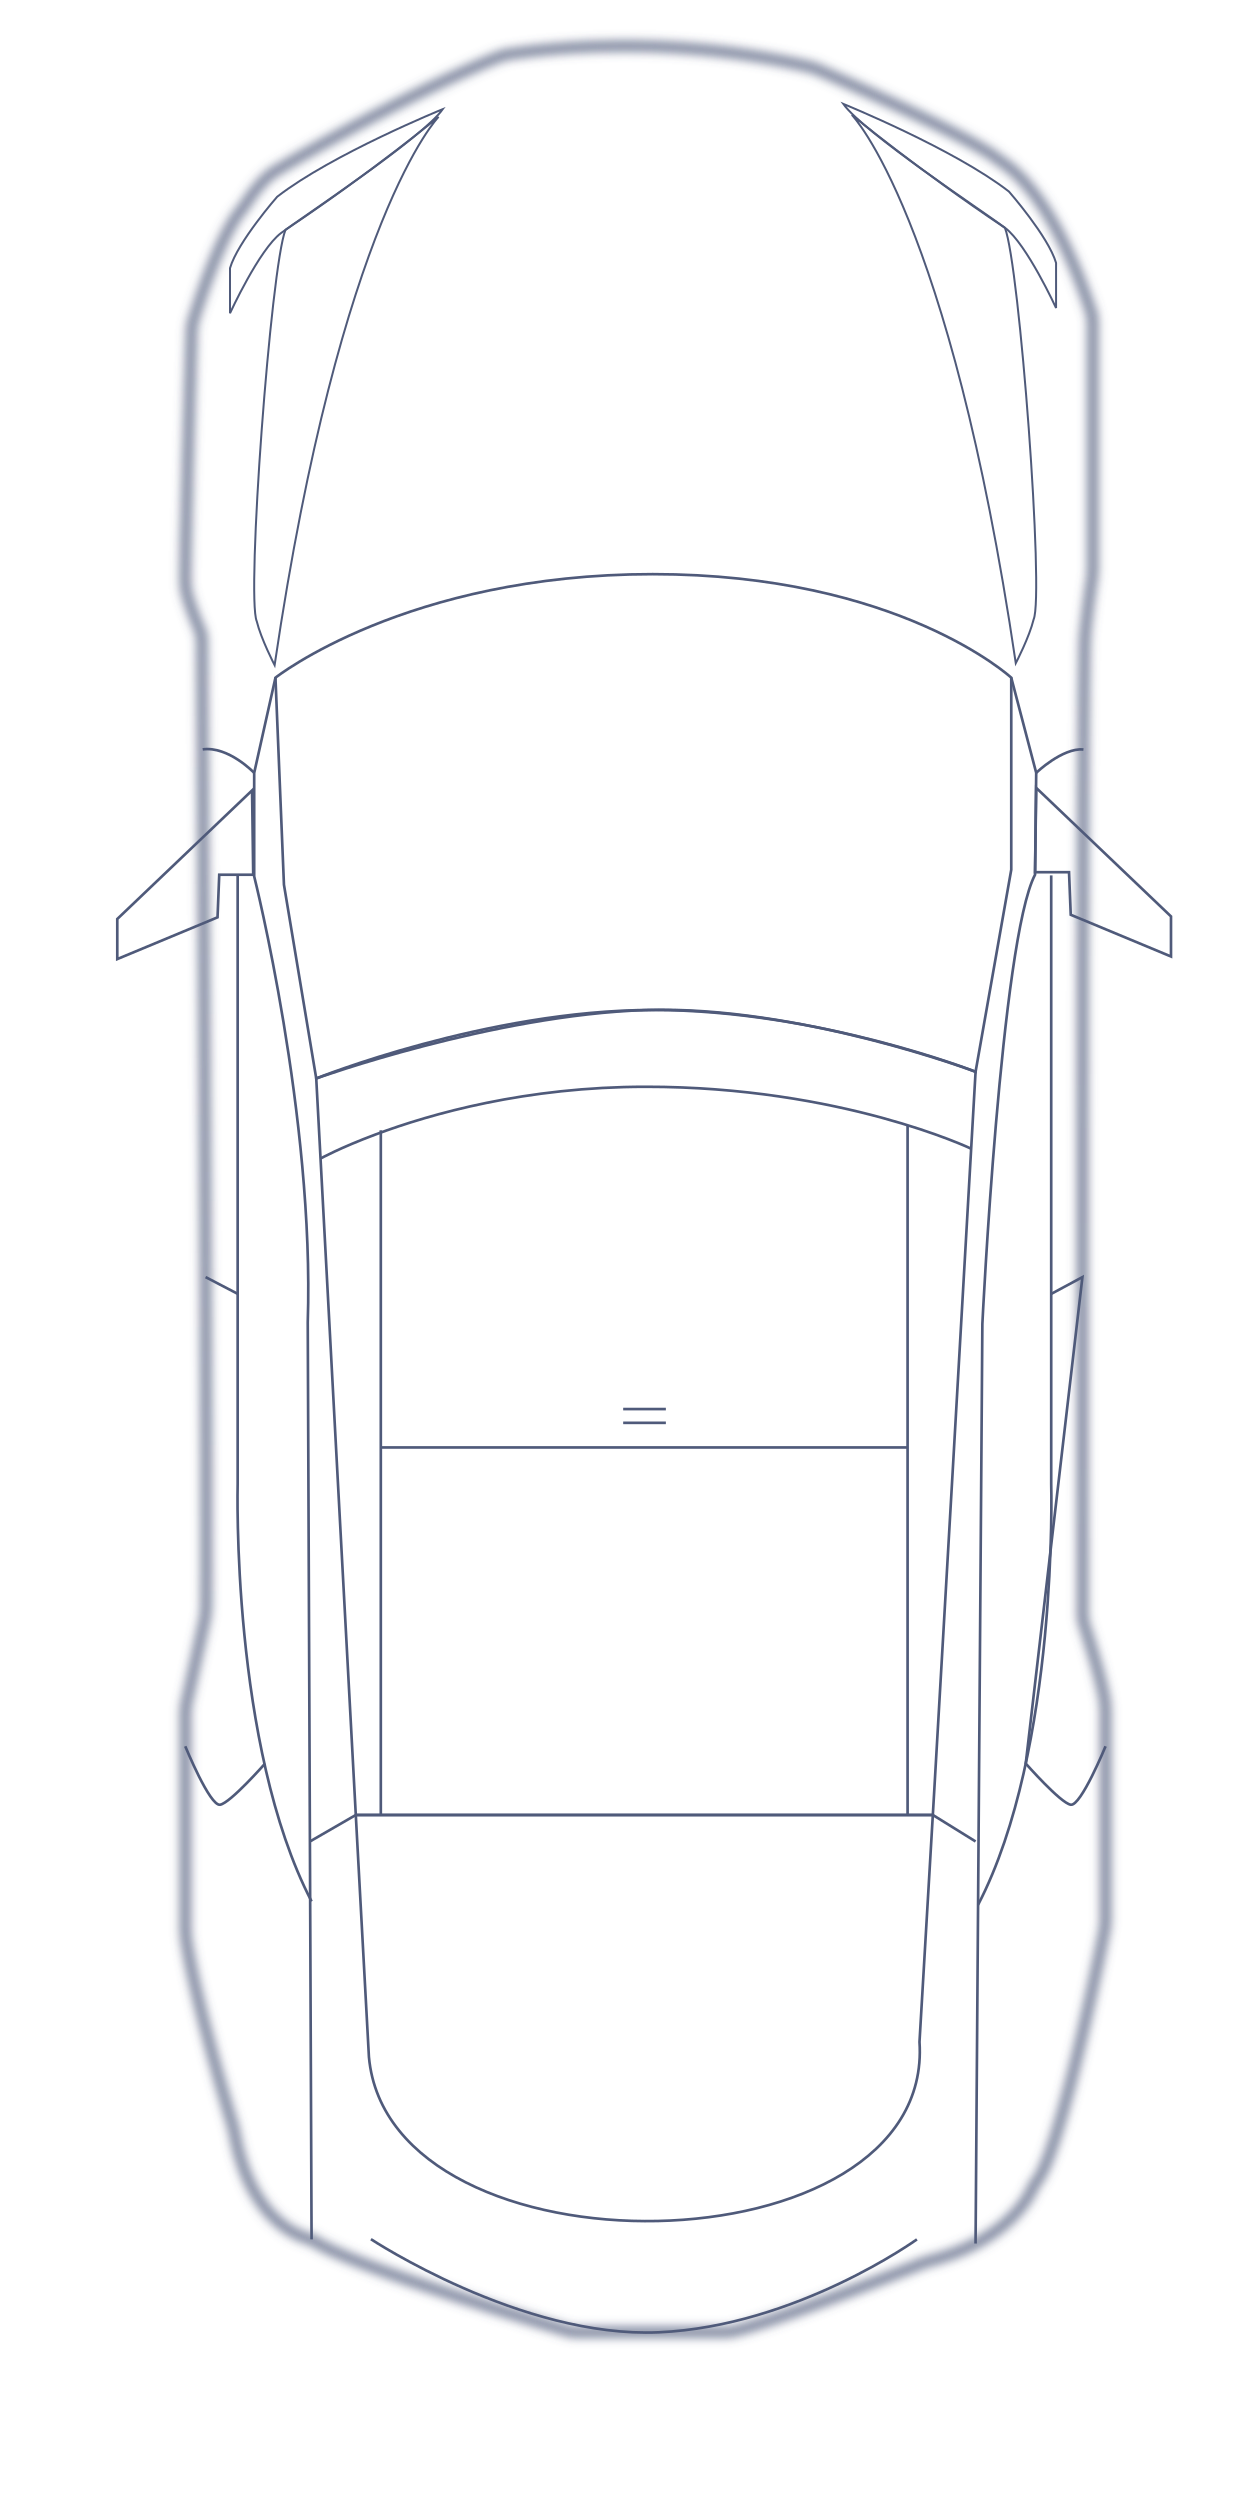
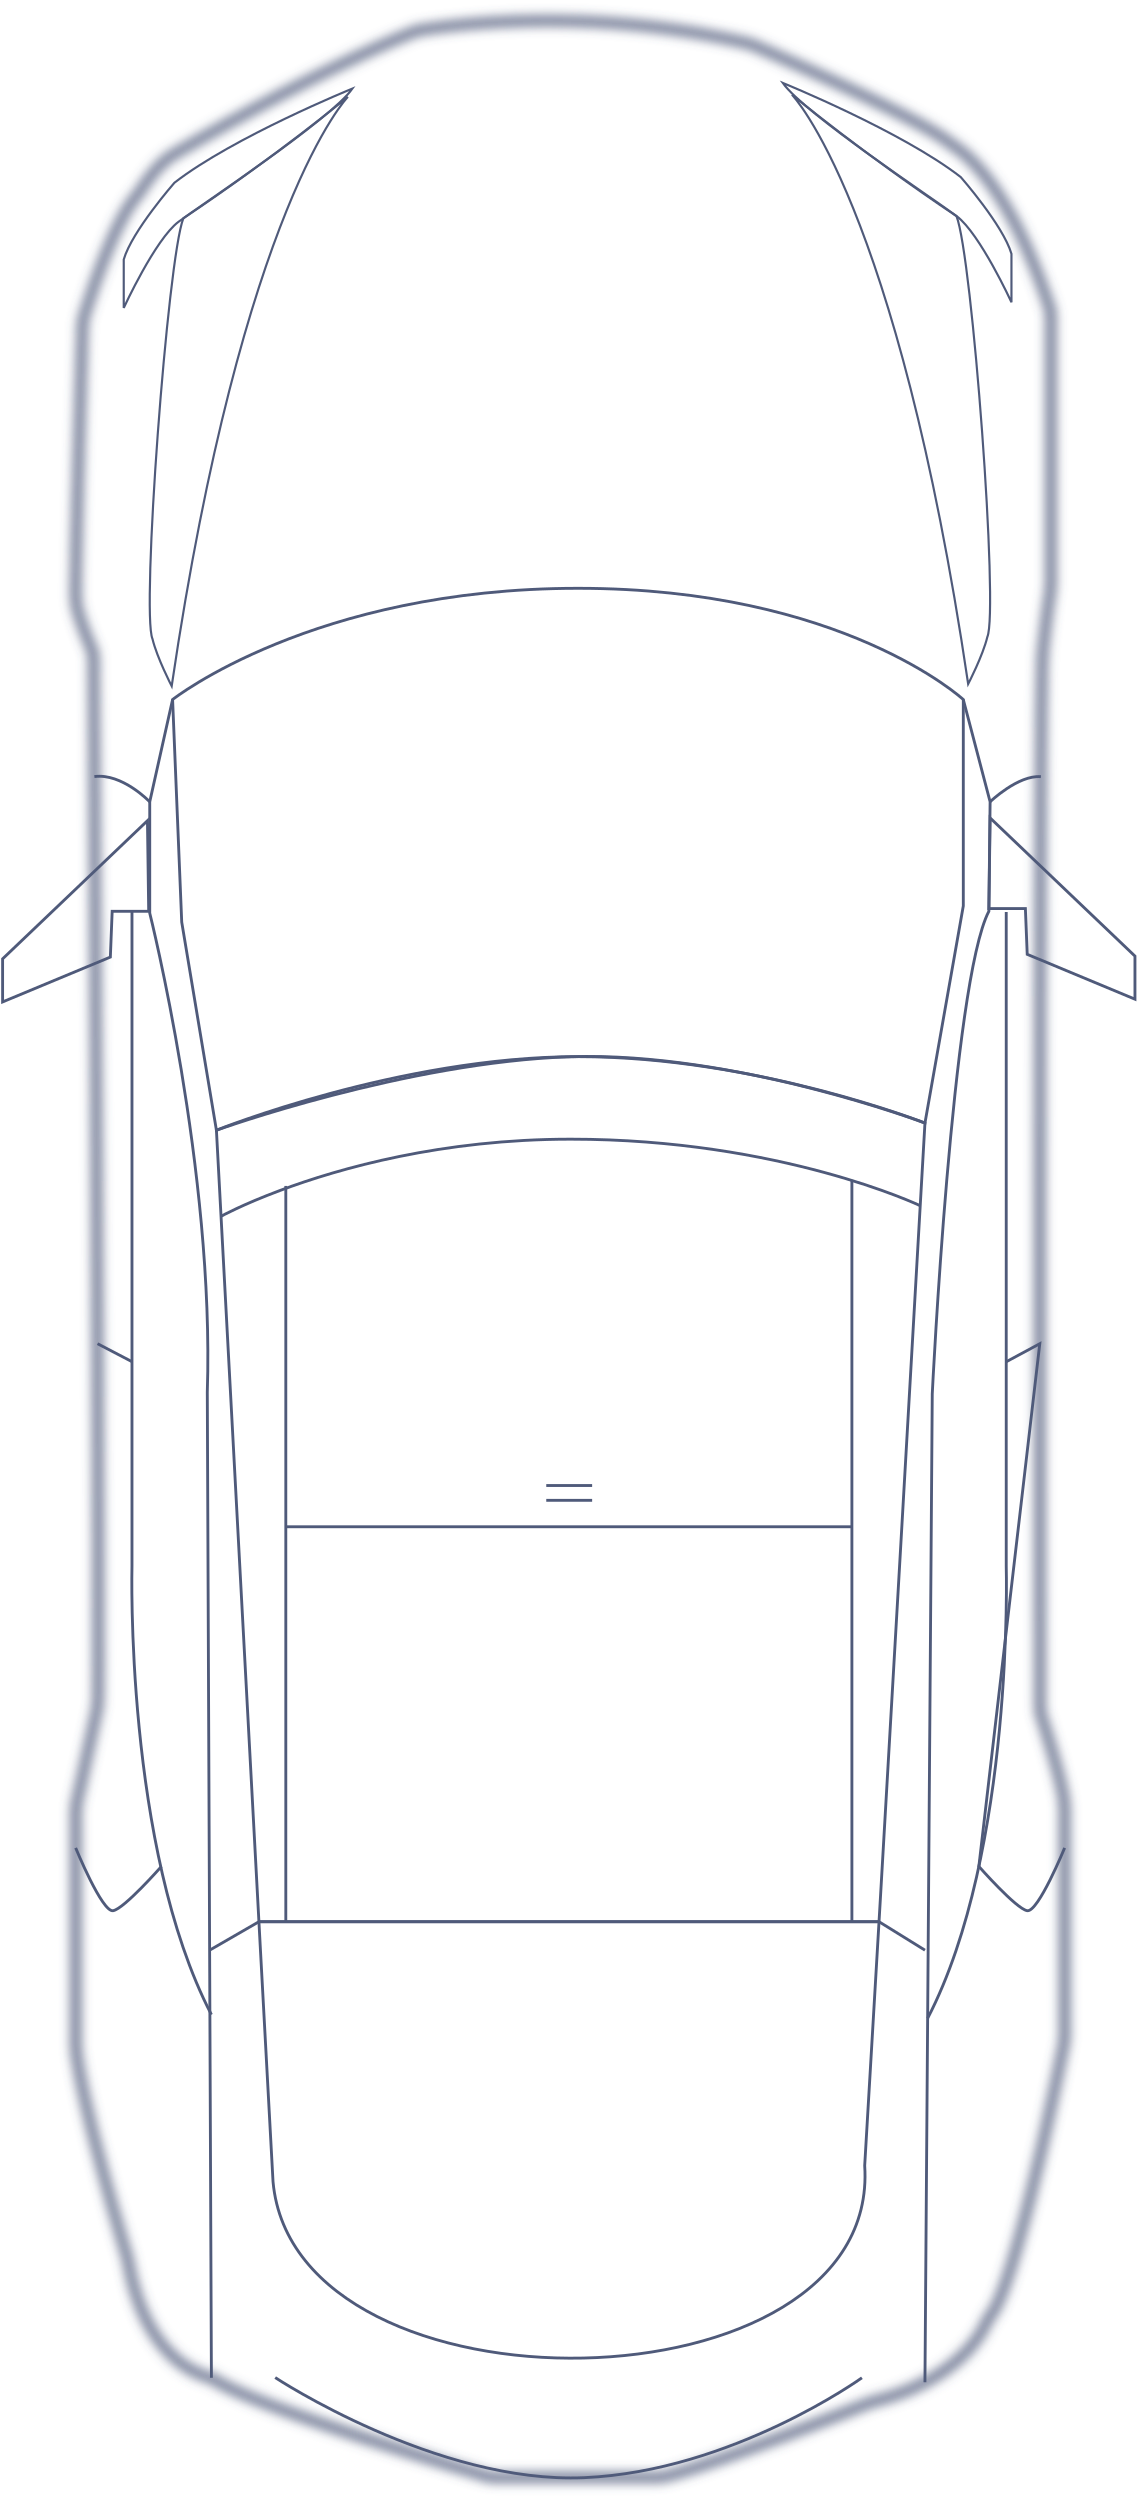
- <svg xmlns="http://www.w3.org/2000/svg" width="462px" height="936px" viewBox="0 0 462 936" version="1.1">
+ <svg xmlns="http://www.w3.org/2000/svg" width="396px" height="871px" viewBox="0 0 396 871" version="1.1">
  <defs>
    <filter x="-50%" y="-50%" width="200%" height="200%" filterUnits="objectBoundingBox" id="filter-1">
      <feGaussianBlur stdDeviation="2" in="SourceGraphic" result="blur" />
    </filter>
  </defs>
  <g id="Page-1" stroke="none" stroke-width="1" fill="none" fill-rule="evenodd">
-     <g id="Car" stroke="#4F5A7A">
-       <g transform="translate(-157, 17)" id="LineCar">
-         <g transform="translate(200, 0)">
+     <g id="Car" transform="translate(-33, -33)" stroke="#4F5A7A">
+       <g transform="translate(33, 40)" id="LineCar">
+         <g>
          <path d="M28.797,104.968 C28.797,104.968 38.817,70.271 48.36,60.424 C48.36,60.424 54.564,49.64 61.244,46.358 C61.244,46.358 108.483,18.224 145.225,3.689 C145.225,3.689 199.144,-6.627 261.653,8.378 C261.653,8.378 322.252,34.635 331.796,43.544 C331.796,43.544 350.405,52.453 366.151,101.686 L366.151,197.808 C366.151,197.808 364.72,206.248 363.288,220.314 C361.857,234.381 362.334,589.328 362.334,589.328 C362.334,589.328 370.923,615.586 370.923,622.619 L370.923,703.736 C370.923,703.736 353.745,792.825 344.202,800.796 C344.202,800.796 337.999,821.427 303.643,829.867 C303.643,829.867 244.952,853.311 230.16,856.124 L170.991,856.124 C170.991,856.124 87.965,831.742 73.65,821.427 C73.65,821.427 50.746,818.145 44.543,780.165 C44.543,780.165 29.274,729.994 26.411,707.019 L26.411,622.619 C26.411,622.619 33.091,592.141 34.046,587.453 C35,582.764 32.614,220.783 32.614,220.783 C32.614,220.783 26.888,207.654 26.411,202.497 C25.934,197.339 28.797,104.968 28.797,104.968 L28.797,104.968 Z" id="Stroke-1" stroke-width="3" filter="url(#filter-1)" />
          <g id="Group-7" transform="translate(42.99039, 21.50655)" stroke-width="0.75">
            <path d="M0.121,78.773 C0.121,78.773 11.096,54.86 19.208,48.764 C27.32,42.669 72.173,13.129 79.808,2.344 C79.808,2.344 38.294,19.224 17.776,35.166 C17.776,35.166 2.984,52.046 0.121,61.893 L0.121,78.773 L0.121,78.773 Z" id="Stroke-3" />
            <path d="M309.401,76.81 C309.401,76.81 298.427,52.896 290.315,46.801 C282.203,40.705 237.35,11.165 229.715,0.381 C229.715,0.381 271.228,17.261 291.746,33.203 C291.746,33.203 306.538,50.083 309.401,59.93 L309.401,76.81 L309.401,76.81 Z" id="Stroke-5" />
          </g>
          <g id="Group-12" transform="translate(51.625, 25.25764)" stroke-width="0.75">
            <path d="M8.187,206.779 C8.187,206.779 3.068,196.887 1.507,190.368 C-2.467,181.305 6.794,57.557 12.26,43.783 C44.772,22.038 69.585,1.482 69.585,1.482 C69.585,1.482 33,38.918 8.187,206.779 L8.187,206.779 Z" id="Stroke-8" />
            <path d="M285.688,206.046 C285.688,206.046 290.811,196.155 292.368,189.635 C296.342,180.573 287.081,56.824 281.618,43.05 C249.103,21.305 224.29,0.749 224.29,0.749 C224.29,0.749 260.875,38.185 285.688,206.046 L285.688,206.046 Z" id="Stroke-10" />
          </g>
          <g id="Group-17" transform="translate(60.07692, 197.8079)">
            <path d="M0.054,38.918 C0.054,38.918 49.042,0.158 141.295,0.158 C233.547,0.158 275.538,38.918 275.538,38.918 L275.538,110.815 L262.177,186.459 C262.177,186.459 203.459,163.326 141.295,163.326 C79.134,163.326 15.323,188.961 15.323,188.961 L3.234,116.441 L0.054,38.918 L0.054,38.918 Z" id="Stroke-13" />
            <path d="M15.323,188.961 C15.323,188.961 31.864,497.792 35.047,555.312 C42.682,639.715 246.908,636.59 241.182,549.689 C246.271,465.289 262.177,186.459 262.177,186.459 C262.177,186.459 196.012,161.515 138.748,163.356 C81.489,165.198 15.323,188.961 15.323,188.961 L15.323,188.961 Z" id="Stroke-15" />
          </g>
          <g id="Group-36" transform="translate(51.625, 236.3188)">
            <path d="M25.382,180.434 C25.382,180.434 32.704,176.39 45.942,171.442 C66.823,163.632 102.423,153.568 147.204,153.568 C220.366,153.568 268.984,176.754 268.984,176.754" id="Stroke-18" />
            <path d="M38.584,426.21 L254.632,426.21" id="Stroke-20" />
            <path d="M245.177,167.968 L245.177,426.211" id="Stroke-22" />
            <path d="M47.95,169.861 L47.95,426.211" id="Stroke-24" />
            <path d="M47.95,288.607 L245.179,288.607" id="Stroke-26" />
            <path d="M138.692,274.236 L154.675,274.236" id="Stroke-28" />
            <path d="M138.692,279.394 L154.675,279.394" id="Stroke-30" />
            <path d="M8.506,0.407 L0.543,36.042 L0.543,74.802 C0.543,74.802 23.138,164.828 20.596,241.726 L22.027,585.108" id="Stroke-32" />
            <path d="M270.627,586.669 L273.173,242.333 C273.173,242.333 280.174,98.546 292.897,74.164 L293.329,36.027 L283.988,0.407" id="Stroke-34" />
          </g>
          <g id="Group-45" transform="translate(0, 262.5764)">
            <path d="M344.955,9.77 C344.955,9.77 354.681,0.388 362.644,1.015" id="Stroke-37" />
            <path d="M52.168,9.783 C52.168,9.783 42.541,-0.297 32.887,0.986" id="Stroke-39" />
            <path d="M344.955,15.396 L395.419,63.534 L395.419,78.539 L357.884,62.911 L357.246,46.969 L344.523,46.969 L344.955,15.396 L344.955,15.396 Z" id="Stroke-41" />
            <path d="M51.372,16.353 L0.908,64.49 L0.908,79.495 L38.443,63.868 L39.081,47.925 L51.804,47.925 L51.372,16.353 L51.372,16.353 Z" id="Stroke-43" />
          </g>
          <g id="Group-60" transform="translate(25.72115, 310.3406)">
            <path d="M20.261,0.403 L20.261,228.285 C20.261,228.285 17.718,326.399 47.929,384.545" id="Stroke-46" />
            <path d="M324.851,0.403 L324.851,228.285 C324.851,228.285 327.68,327.678 297.47,385.824" id="Stroke-48" />
            <path d="M8.253,150.809 L20.24,157.055" id="Stroke-50" />
            <path d="M324.922,157.055 L336.538,150.809 L315.314,332.921 C315.314,332.921 328.343,347.727 332.16,348.349 C335.977,348.972 345.2,326.465 345.2,326.465" id="Stroke-52" />
            <path d="M0.636,326.466 C0.636,326.466 9.858,348.972 13.676,348.35 C17.493,347.727 30.521,332.921 30.521,332.921" id="Stroke-54" />
            <path d="M47.308,362.105 L64.486,352.187 L280.534,352.187 L296.533,362.105" id="Stroke-56" />
            <path d="M70.158,511.006 L70.158,511.006 C70.158,511.006 126.41,548.153 177.905,545.876 C229.401,543.595 274.567,511.084 274.567,511.084" id="Stroke-58" />
          </g>
        </g>
      </g>
    </g>
  </g>
</svg>
